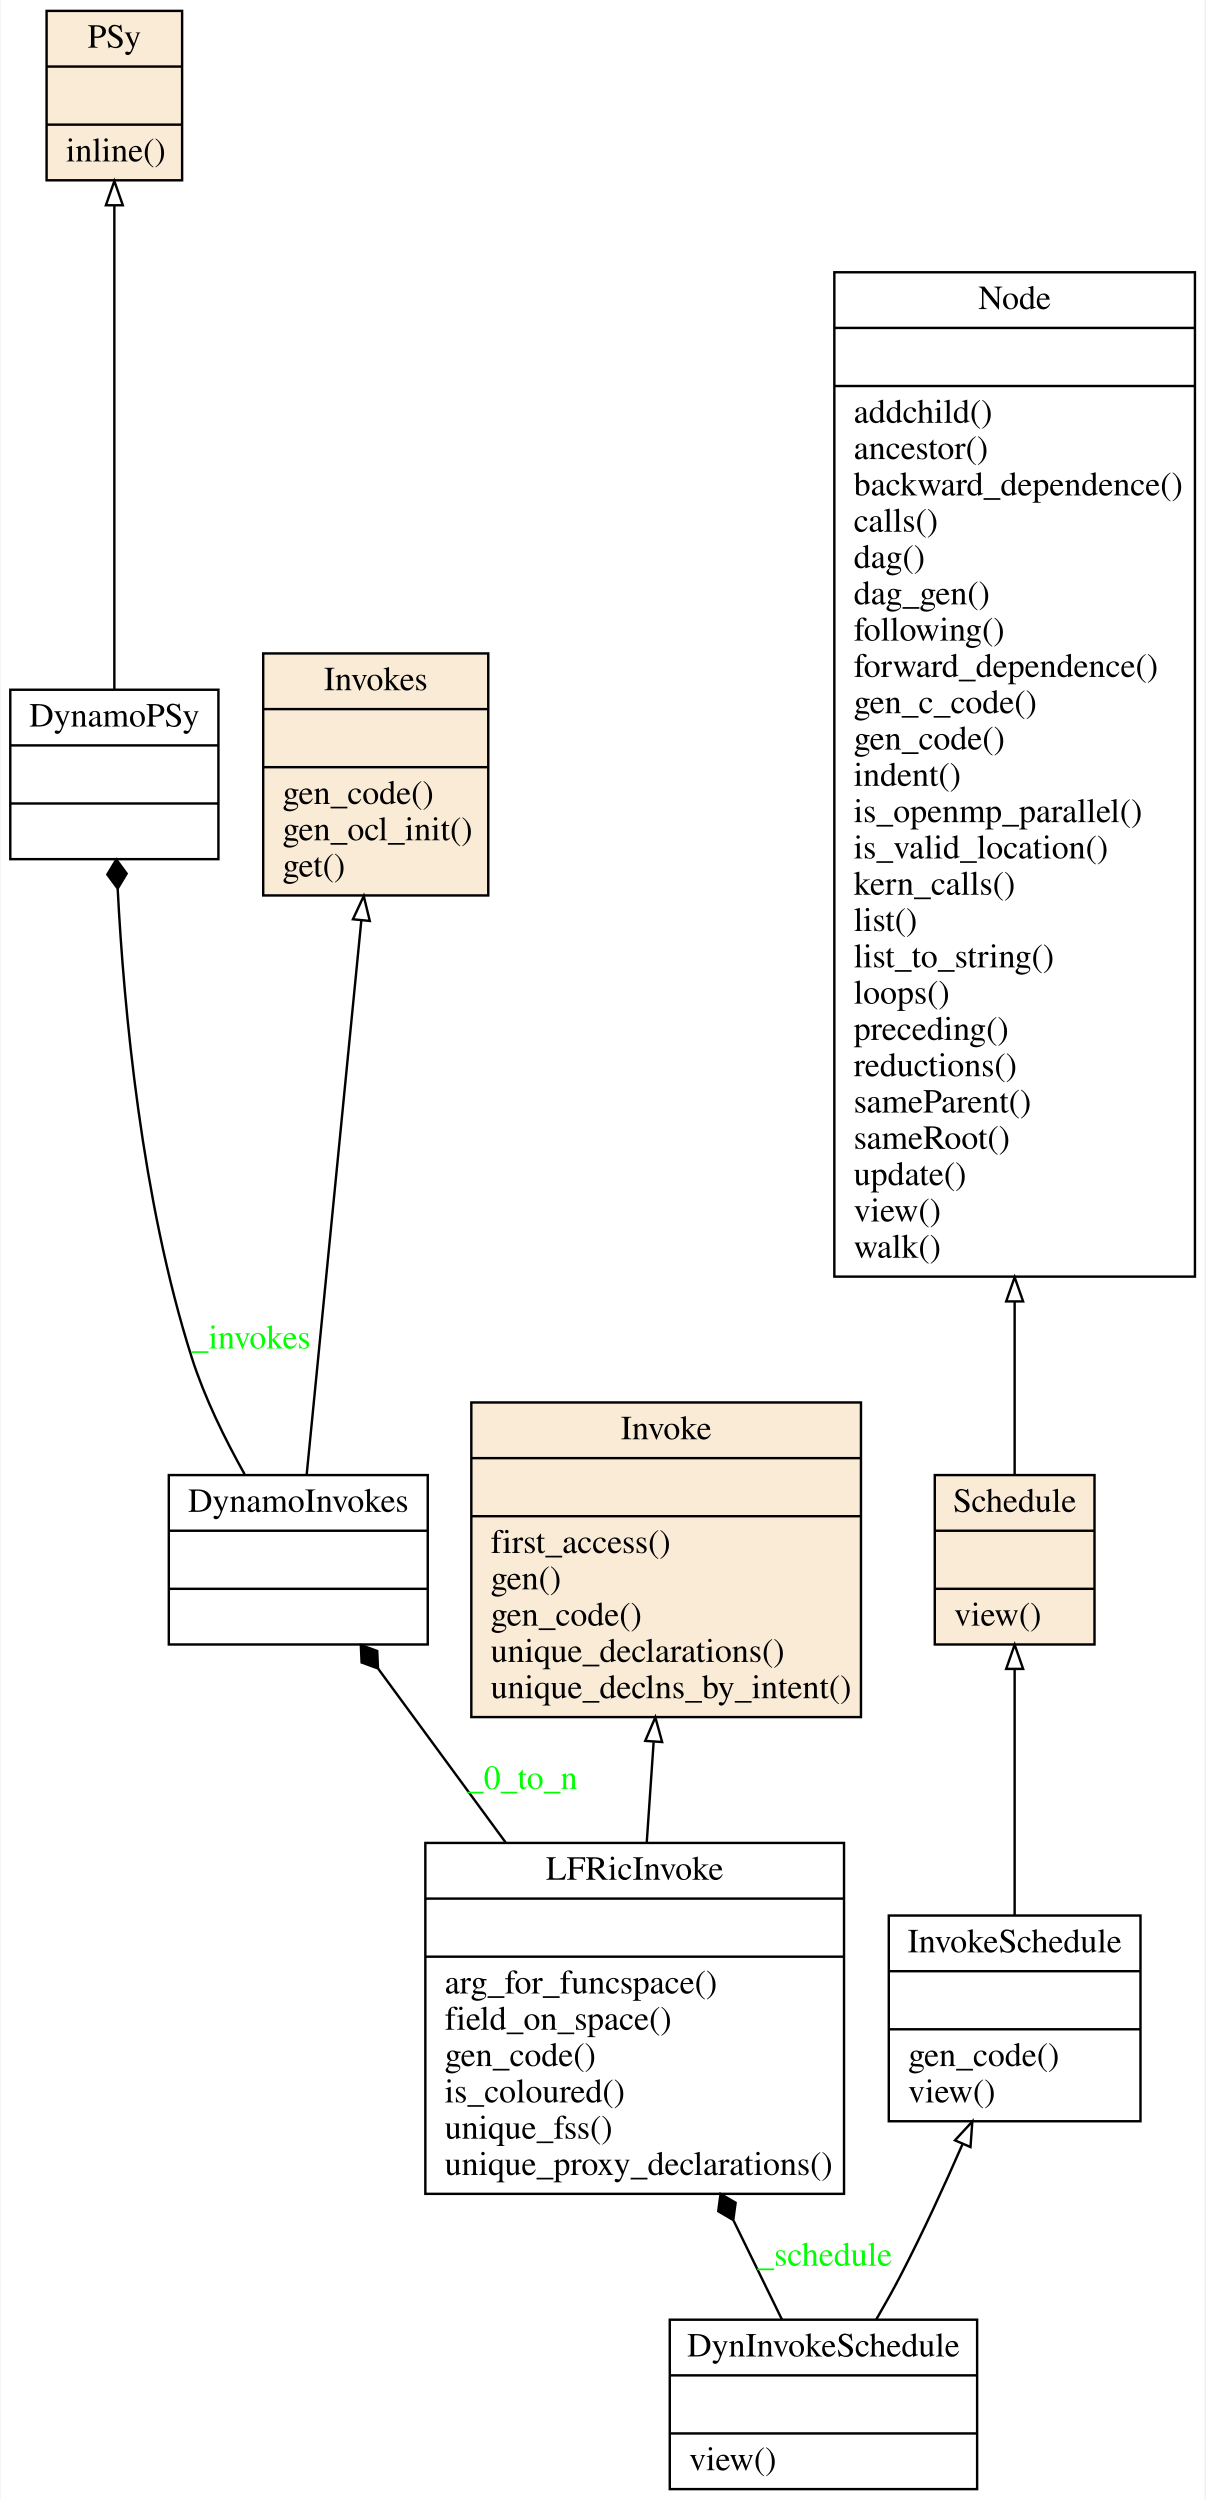
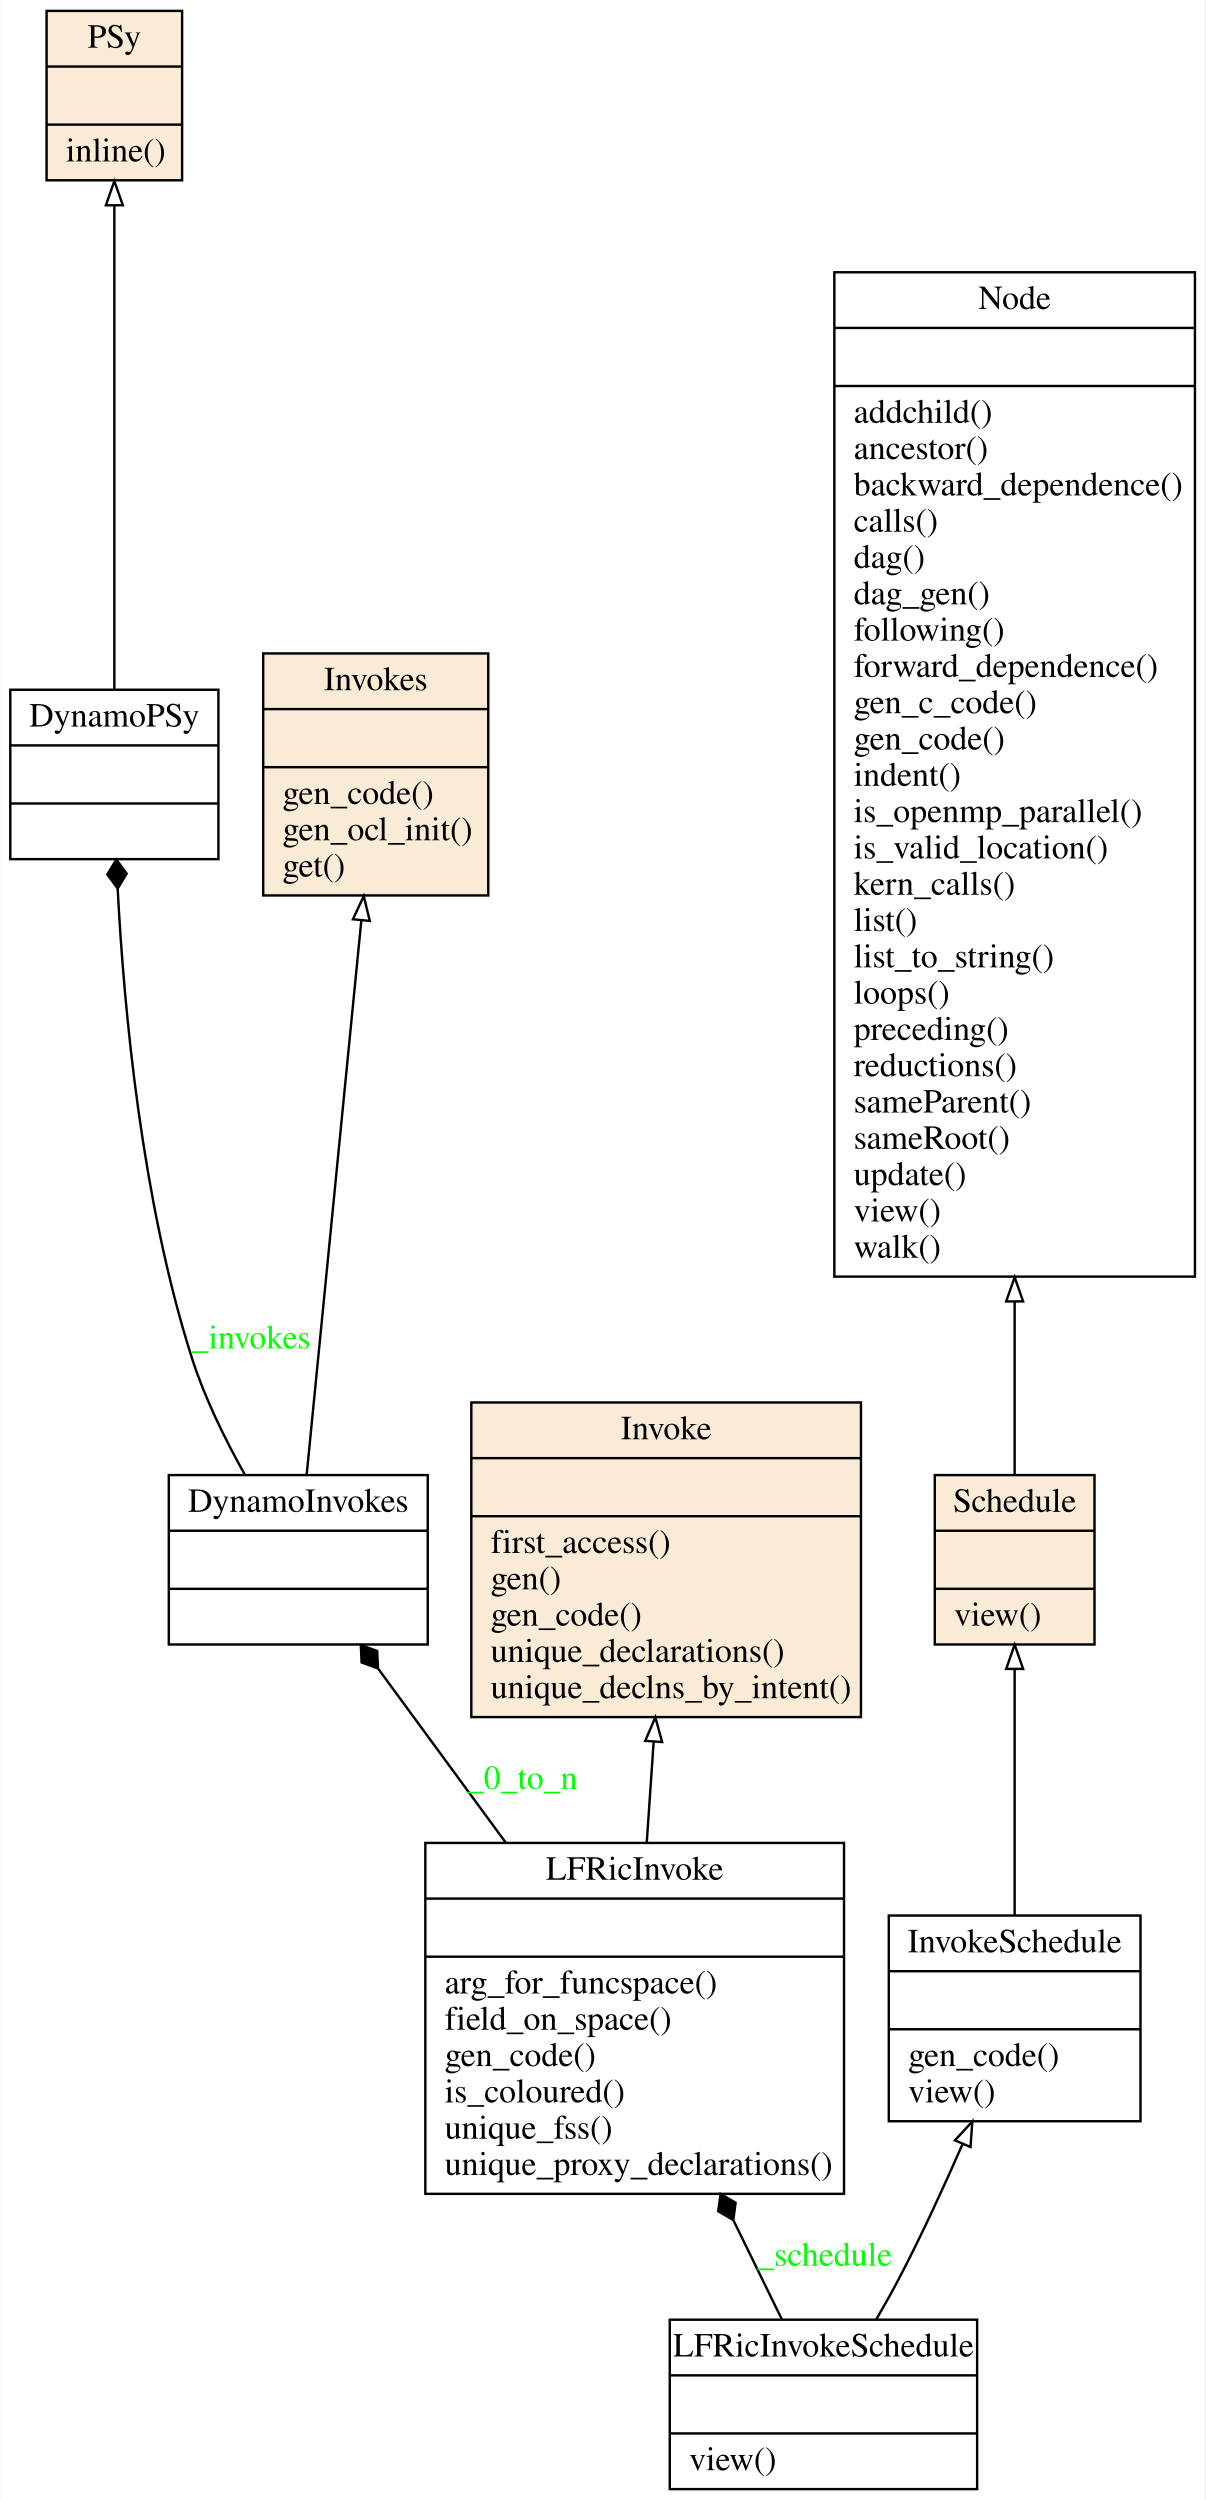
<svg xmlns="http://www.w3.org/2000/svg" width="498pt" height="1033pt" viewBox="0.00 0.00 497.50 1033.00">
  <g id="graph0" class="graph" transform="scale(1 1) rotate(0) translate(4 1029)">
    <polygon fill="#ffffff" stroke="transparent" points="-4,4 -4,-1029 493.5,-1029 493.5,4 -4,4" />
    <g id="node1" class="node">
      <polygon fill="none" stroke="#000000" points="171.5,-122.5 171.5,-267.5 344.5,-267.5 344.5,-122.5 171.5,-122.5" />
      <text text-anchor="middle" x="258" y="-252.3" font-family="Times,serif" font-size="14.00" fill="#000000">LFRicInvoke</text>
      <polyline fill="none" stroke="#000000" points="171.5,-244.5 344.5,-244.5 " />
      <polyline fill="none" stroke="#000000" points="171.5,-220.5 344.5,-220.5 " />
      <text text-anchor="start" x="179.5" y="-205.3" font-family="Times,serif" font-size="14.00" fill="#000000">arg_for_funcspace()</text>
      <text text-anchor="start" x="179.5" y="-190.3" font-family="Times,serif" font-size="14.00" fill="#000000">field_on_space()</text>
      <text text-anchor="start" x="179.5" y="-175.3" font-family="Times,serif" font-size="14.00" fill="#000000">gen_code()</text>
      <text text-anchor="start" x="179.5" y="-160.3" font-family="Times,serif" font-size="14.00" fill="#000000">is_coloured()</text>
      <text text-anchor="start" x="179.5" y="-145.3" font-family="Times,serif" font-size="14.00" fill="#000000">unique_fss()</text>
      <text text-anchor="start" x="179.5" y="-130.3" font-family="Times,serif" font-size="14.00" fill="#000000">unique_proxy_declarations()</text>
    </g>
    <g id="node3" class="node">
      <polygon fill="none" stroke="#000000" points="65.5,-349.5 65.5,-419.5 172.5,-419.5 172.5,-349.5 65.5,-349.5" />
      <text text-anchor="middle" x="119" y="-404.3" font-family="Times,serif" font-size="14.00" fill="#000000">DynamoInvokes</text>
      <polyline fill="none" stroke="#000000" points="65.5,-396.5 172.5,-396.5 " />
      <polyline fill="none" stroke="#000000" points="65.5,-372.5 172.5,-372.5 " />
      <text text-anchor="middle" x="119" y="-357.3" font-family="Times,serif" font-size="14.00" fill="#000000"> </text>
    </g>
    <g id="edge2" class="edge">
      <path fill="none" stroke="#000000" d="M204.656,-267.724C186.944,-291.872 167.749,-318.041 152.028,-339.473" />
      <polygon fill="#000000" stroke="#000000" points="151.937,-339.597 151.613,-346.801 144.839,-349.273 145.163,-342.069 151.937,-339.597" />
      <text text-anchor="middle" x="211.5" y="-289.8" font-family="Times,serif" font-size="14.00" fill="#00ff00">_0_to_n</text>
    </g>
    <g id="node5" class="node">
      <polygon fill="#faebd7" stroke="#000000" points="190.5,-319.5 190.5,-449.5 351.5,-449.5 351.5,-319.5 190.5,-319.5" />
      <text text-anchor="middle" x="271" y="-434.3" font-family="Times,serif" font-size="14.00" fill="#000000">Invoke</text>
      <polyline fill="none" stroke="#000000" points="190.5,-426.5 351.5,-426.5 " />
      <polyline fill="none" stroke="#000000" points="190.5,-402.5 351.5,-402.5 " />
      <text text-anchor="start" x="198.5" y="-387.3" font-family="Times,serif" font-size="14.00" fill="#000000">first_access()</text>
      <text text-anchor="start" x="198.5" y="-372.3" font-family="Times,serif" font-size="14.00" fill="#000000">gen()</text>
      <text text-anchor="start" x="198.5" y="-357.3" font-family="Times,serif" font-size="14.00" fill="#000000">gen_code()</text>
      <text text-anchor="start" x="198.5" y="-342.3" font-family="Times,serif" font-size="14.00" fill="#000000">unique_declarations()</text>
      <text text-anchor="start" x="198.5" y="-327.3" font-family="Times,serif" font-size="14.00" fill="#000000">unique_declns_by_intent()</text>
    </g>
    <g id="edge1" class="edge">
      <path fill="none" stroke="#000000" d="M262.989,-267.724C263.919,-281.281 264.893,-295.475 265.828,-309.111" />
      <polygon fill="none" stroke="#000000" points="262.358,-309.672 266.535,-319.409 269.342,-309.193 262.358,-309.672" />
    </g>
    <g id="node2" class="node">
      <polygon fill="none" stroke="#000000" points="272.5,-.5 272.5,-70.5 399.5,-70.5 399.5,-.5 272.5,-.5" />
-       <text text-anchor="middle" x="336" y="-55.3" font-family="Times,serif" font-size="14.00" fill="#000000">DynInvokeSchedule</text>
+       <text text-anchor="middle" x="336" y="-55.3" font-family="Times,serif" font-size="14.00" fill="#000000">LFRicInvokeSchedule</text>
      <polyline fill="none" stroke="#000000" points="272.5,-47.5 399.5,-47.5 " />
      <polyline fill="none" stroke="#000000" points="272.5,-23.5 399.5,-23.5 " />
      <text text-anchor="start" x="280.5" y="-8.3" font-family="Times,serif" font-size="14.00" fill="#000000">view()</text>
    </g>
    <g id="edge4" class="edge">
      <path fill="none" stroke="#000000" d="M318.883,-70.503C312.915,-82.707 305.936,-96.977 298.875,-111.415" />
      <polygon fill="#000000" stroke="#000000" points="298.747,-111.678 299.704,-118.825 293.475,-122.458 292.518,-115.31 298.747,-111.678" />
      <text text-anchor="middle" x="336.5" y="-92.8" font-family="Times,serif" font-size="14.00" fill="#00ff00">_schedule</text>
    </g>
    <g id="node6" class="node">
      <polygon fill="none" stroke="#000000" points="363,-152.5 363,-237.5 467,-237.5 467,-152.5 363,-152.5" />
      <text text-anchor="middle" x="415" y="-222.3" font-family="Times,serif" font-size="14.00" fill="#000000">InvokeSchedule</text>
      <polyline fill="none" stroke="#000000" points="363,-214.5 467,-214.5 " />
      <polyline fill="none" stroke="#000000" points="363,-190.5 467,-190.5 " />
      <text text-anchor="start" x="371" y="-175.3" font-family="Times,serif" font-size="14.00" fill="#000000">gen_code()</text>
      <text text-anchor="start" x="371" y="-160.3" font-family="Times,serif" font-size="14.00" fill="#000000">view()</text>
    </g>
    <g id="edge3" class="edge">
      <path fill="none" stroke="#000000" d="M357.79,-70.552C361.331,-76.632 364.862,-82.946 368,-89 376.95,-106.266 385.838,-125.597 393.437,-142.975" />
      <polygon fill="none" stroke="#000000" points="390.333,-144.616 397.518,-152.403 396.757,-141.835 390.333,-144.616" />
    </g>
    <g id="node4" class="node">
      <polygon fill="none" stroke="#000000" points="0,-674 0,-744 86,-744 86,-674 0,-674" />
      <text text-anchor="middle" x="43" y="-728.8" font-family="Times,serif" font-size="14.00" fill="#000000">DynamoPSy</text>
      <polyline fill="none" stroke="#000000" points="0,-721 86,-721 " />
      <polyline fill="none" stroke="#000000" points="0,-697 86,-697 " />
      <text text-anchor="middle" x="43" y="-681.8" font-family="Times,serif" font-size="14.00" fill="#000000"> </text>
    </g>
    <g id="edge6" class="edge">
      <path fill="none" stroke="#000000" d="M96.816,-419.863C88.724,-434.291 80.274,-451.451 75,-468 54.252,-533.111 46.948,-612.26 44.382,-661.648" />
      <polygon fill="#000000" stroke="#000000" points="44.373,-661.853 48.089,-668.033 43.814,-673.84 40.098,-667.66 44.373,-661.853" />
      <text text-anchor="middle" x="99.5" y="-471.8" font-family="Times,serif" font-size="14.00" fill="#00ff00">_invokes</text>
    </g>
    <g id="node7" class="node">
      <polygon fill="#faebd7" stroke="#000000" points="104.5,-659 104.5,-759 197.5,-759 197.5,-659 104.5,-659" />
      <text text-anchor="middle" x="151" y="-743.8" font-family="Times,serif" font-size="14.00" fill="#000000">Invokes</text>
      <polyline fill="none" stroke="#000000" points="104.5,-736 197.5,-736 " />
      <polyline fill="none" stroke="#000000" points="104.5,-712 197.5,-712 " />
      <text text-anchor="start" x="112.5" y="-696.8" font-family="Times,serif" font-size="14.00" fill="#000000">gen_code()</text>
      <text text-anchor="start" x="112.5" y="-681.8" font-family="Times,serif" font-size="14.00" fill="#000000">gen_ocl_init()</text>
      <text text-anchor="start" x="112.5" y="-666.8" font-family="Times,serif" font-size="14.00" fill="#000000">get()</text>
    </g>
    <g id="edge5" class="edge">
      <path fill="none" stroke="#000000" d="M122.455,-419.536C127.866,-474.406 138.407,-581.296 145.054,-648.707" />
      <polygon fill="none" stroke="#000000" points="141.582,-649.156 146.046,-658.764 148.548,-648.469 141.582,-649.156" />
    </g>
    <g id="node9" class="node">
      <polygon fill="#faebd7" stroke="#000000" points="15,-954.5 15,-1024.5 71,-1024.5 71,-954.5 15,-954.5" />
      <text text-anchor="middle" x="43" y="-1009.3" font-family="Times,serif" font-size="14.00" fill="#000000">PSy</text>
      <polyline fill="none" stroke="#000000" points="15,-1001.5 71,-1001.5 " />
      <polyline fill="none" stroke="#000000" points="15,-977.5 71,-977.5 " />
      <text text-anchor="start" x="23" y="-962.3" font-family="Times,serif" font-size="14.00" fill="#000000">inline()</text>
    </g>
    <g id="edge7" class="edge">
      <path fill="none" stroke="#000000" d="M43,-744.241C43,-794.835 43,-888.086 43,-943.882" />
      <polygon fill="none" stroke="#000000" points="39.5,-944.182 43,-954.182 46.5,-944.182 39.5,-944.182" />
    </g>
    <g id="node10" class="node">
      <polygon fill="#faebd7" stroke="#000000" points="382,-349.5 382,-419.5 448,-419.5 448,-349.5 382,-349.5" />
      <text text-anchor="middle" x="415" y="-404.3" font-family="Times,serif" font-size="14.00" fill="#000000">Schedule</text>
      <polyline fill="none" stroke="#000000" points="382,-396.5 448,-396.5 " />
      <polyline fill="none" stroke="#000000" points="382,-372.5 448,-372.5 " />
      <text text-anchor="start" x="390" y="-357.3" font-family="Times,serif" font-size="14.00" fill="#000000">view()</text>
    </g>
    <g id="edge8" class="edge">
      <path fill="none" stroke="#000000" d="M415,-237.528C415,-267.822 415,-308.474 415,-339.345" />
      <polygon fill="none" stroke="#000000" points="411.5,-339.41 415,-349.411 418.5,-339.411 411.5,-339.41" />
    </g>
    <g id="node8" class="node">
      <polygon fill="none" stroke="#000000" points="340.5,-501.5 340.5,-916.5 489.5,-916.5 489.5,-501.5 340.5,-501.5" />
      <text text-anchor="middle" x="415" y="-901.3" font-family="Times,serif" font-size="14.00" fill="#000000">Node</text>
      <polyline fill="none" stroke="#000000" points="340.5,-893.5 489.5,-893.5 " />
      <polyline fill="none" stroke="#000000" points="340.5,-869.5 489.5,-869.5 " />
      <text text-anchor="start" x="348.5" y="-854.3" font-family="Times,serif" font-size="14.00" fill="#000000">addchild()</text>
      <text text-anchor="start" x="348.5" y="-839.3" font-family="Times,serif" font-size="14.00" fill="#000000">ancestor()</text>
      <text text-anchor="start" x="348.5" y="-824.3" font-family="Times,serif" font-size="14.00" fill="#000000">backward_dependence()</text>
      <text text-anchor="start" x="348.5" y="-809.3" font-family="Times,serif" font-size="14.00" fill="#000000">calls()</text>
      <text text-anchor="start" x="348.5" y="-794.3" font-family="Times,serif" font-size="14.00" fill="#000000">dag()</text>
      <text text-anchor="start" x="348.5" y="-779.3" font-family="Times,serif" font-size="14.00" fill="#000000">dag_gen()</text>
      <text text-anchor="start" x="348.5" y="-764.3" font-family="Times,serif" font-size="14.00" fill="#000000">following()</text>
      <text text-anchor="start" x="348.5" y="-749.3" font-family="Times,serif" font-size="14.00" fill="#000000">forward_dependence()</text>
      <text text-anchor="start" x="348.5" y="-734.3" font-family="Times,serif" font-size="14.00" fill="#000000">gen_c_code()</text>
      <text text-anchor="start" x="348.5" y="-719.3" font-family="Times,serif" font-size="14.00" fill="#000000">gen_code()</text>
      <text text-anchor="start" x="348.5" y="-704.3" font-family="Times,serif" font-size="14.00" fill="#000000">indent()</text>
      <text text-anchor="start" x="348.5" y="-689.3" font-family="Times,serif" font-size="14.00" fill="#000000">is_openmp_parallel()</text>
      <text text-anchor="start" x="348.5" y="-674.3" font-family="Times,serif" font-size="14.00" fill="#000000">is_valid_location()</text>
      <text text-anchor="start" x="348.5" y="-659.3" font-family="Times,serif" font-size="14.00" fill="#000000">kern_calls()</text>
      <text text-anchor="start" x="348.5" y="-644.3" font-family="Times,serif" font-size="14.00" fill="#000000">list()</text>
      <text text-anchor="start" x="348.5" y="-629.3" font-family="Times,serif" font-size="14.00" fill="#000000">list_to_string()</text>
      <text text-anchor="start" x="348.5" y="-614.3" font-family="Times,serif" font-size="14.00" fill="#000000">loops()</text>
      <text text-anchor="start" x="348.5" y="-599.3" font-family="Times,serif" font-size="14.00" fill="#000000">preceding()</text>
      <text text-anchor="start" x="348.5" y="-584.3" font-family="Times,serif" font-size="14.00" fill="#000000">reductions()</text>
      <text text-anchor="start" x="348.5" y="-569.3" font-family="Times,serif" font-size="14.00" fill="#000000">sameParent()</text>
      <text text-anchor="start" x="348.5" y="-554.3" font-family="Times,serif" font-size="14.00" fill="#000000">sameRoot()</text>
      <text text-anchor="start" x="348.5" y="-539.3" font-family="Times,serif" font-size="14.00" fill="#000000">update()</text>
      <text text-anchor="start" x="348.5" y="-524.3" font-family="Times,serif" font-size="14.00" fill="#000000">view()</text>
      <text text-anchor="start" x="348.5" y="-509.3" font-family="Times,serif" font-size="14.00" fill="#000000">walk()</text>
    </g>
    <g id="edge9" class="edge">
      <path fill="none" stroke="#000000" d="M415,-419.536C415,-438.437 415,-463.512 415,-491.019" />
      <polygon fill="none" stroke="#000000" points="411.5,-491.257 415,-501.257 418.5,-491.257 411.5,-491.257" />
    </g>
  </g>
</svg>
